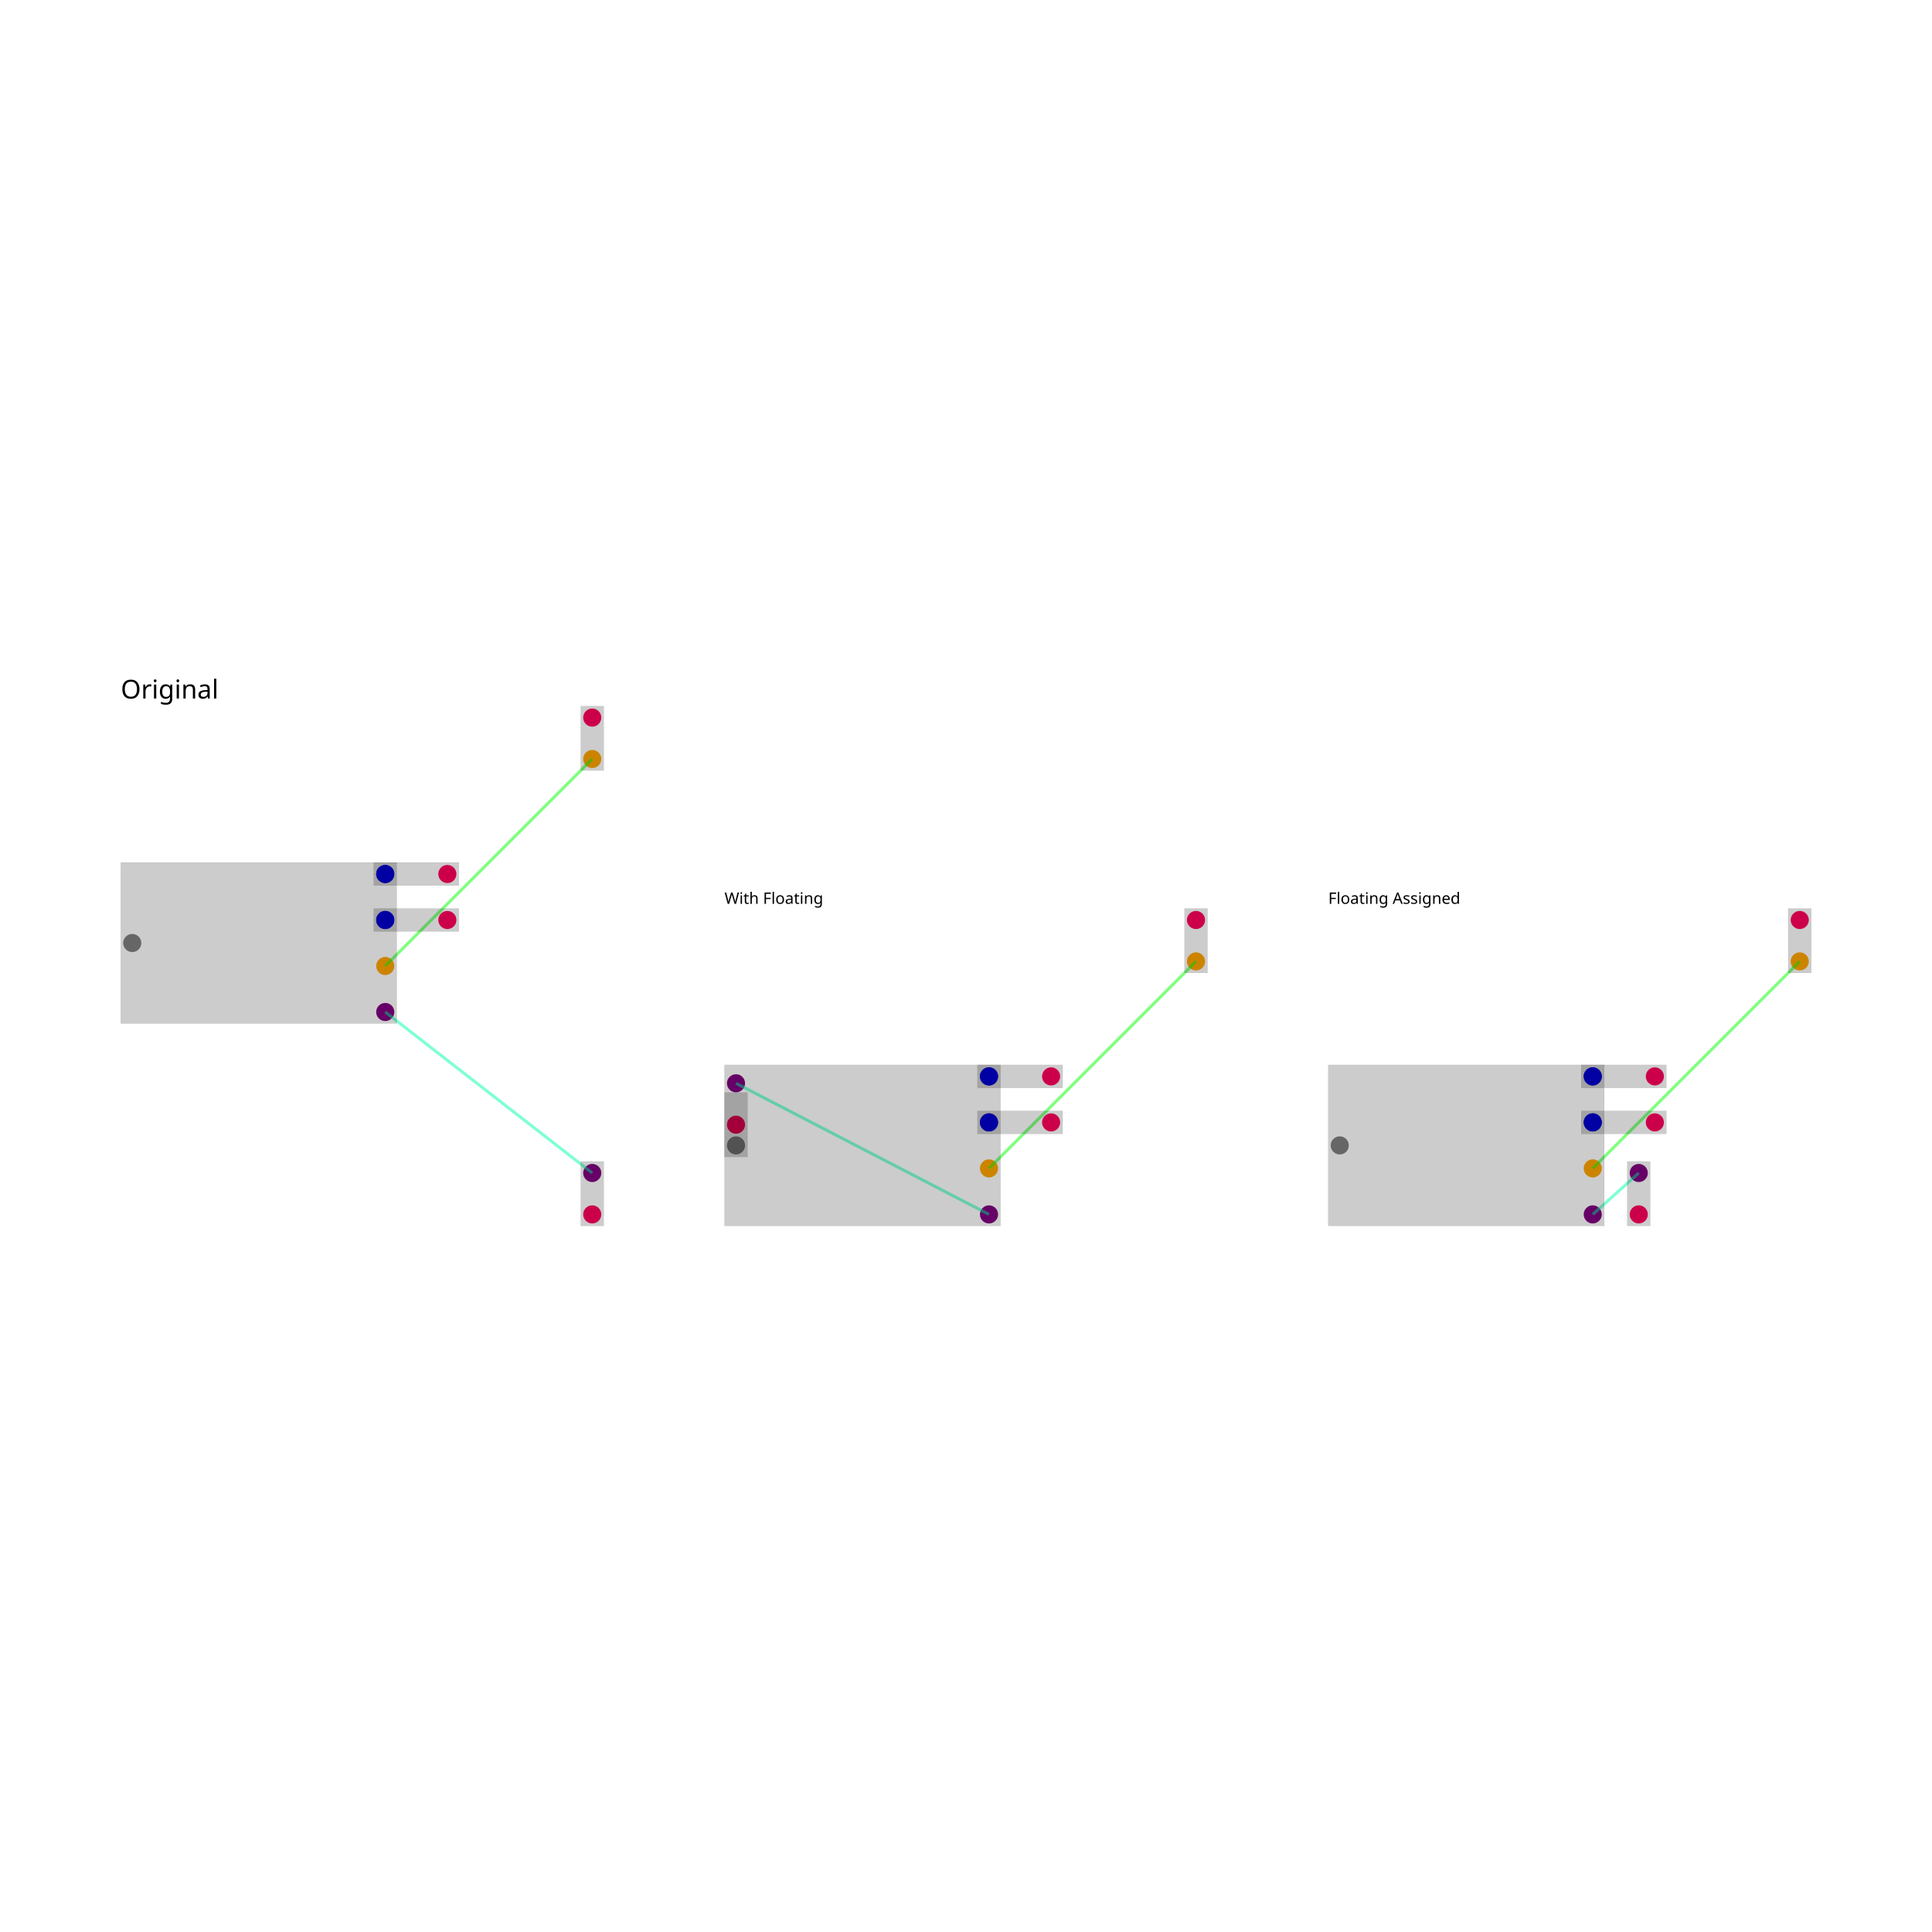
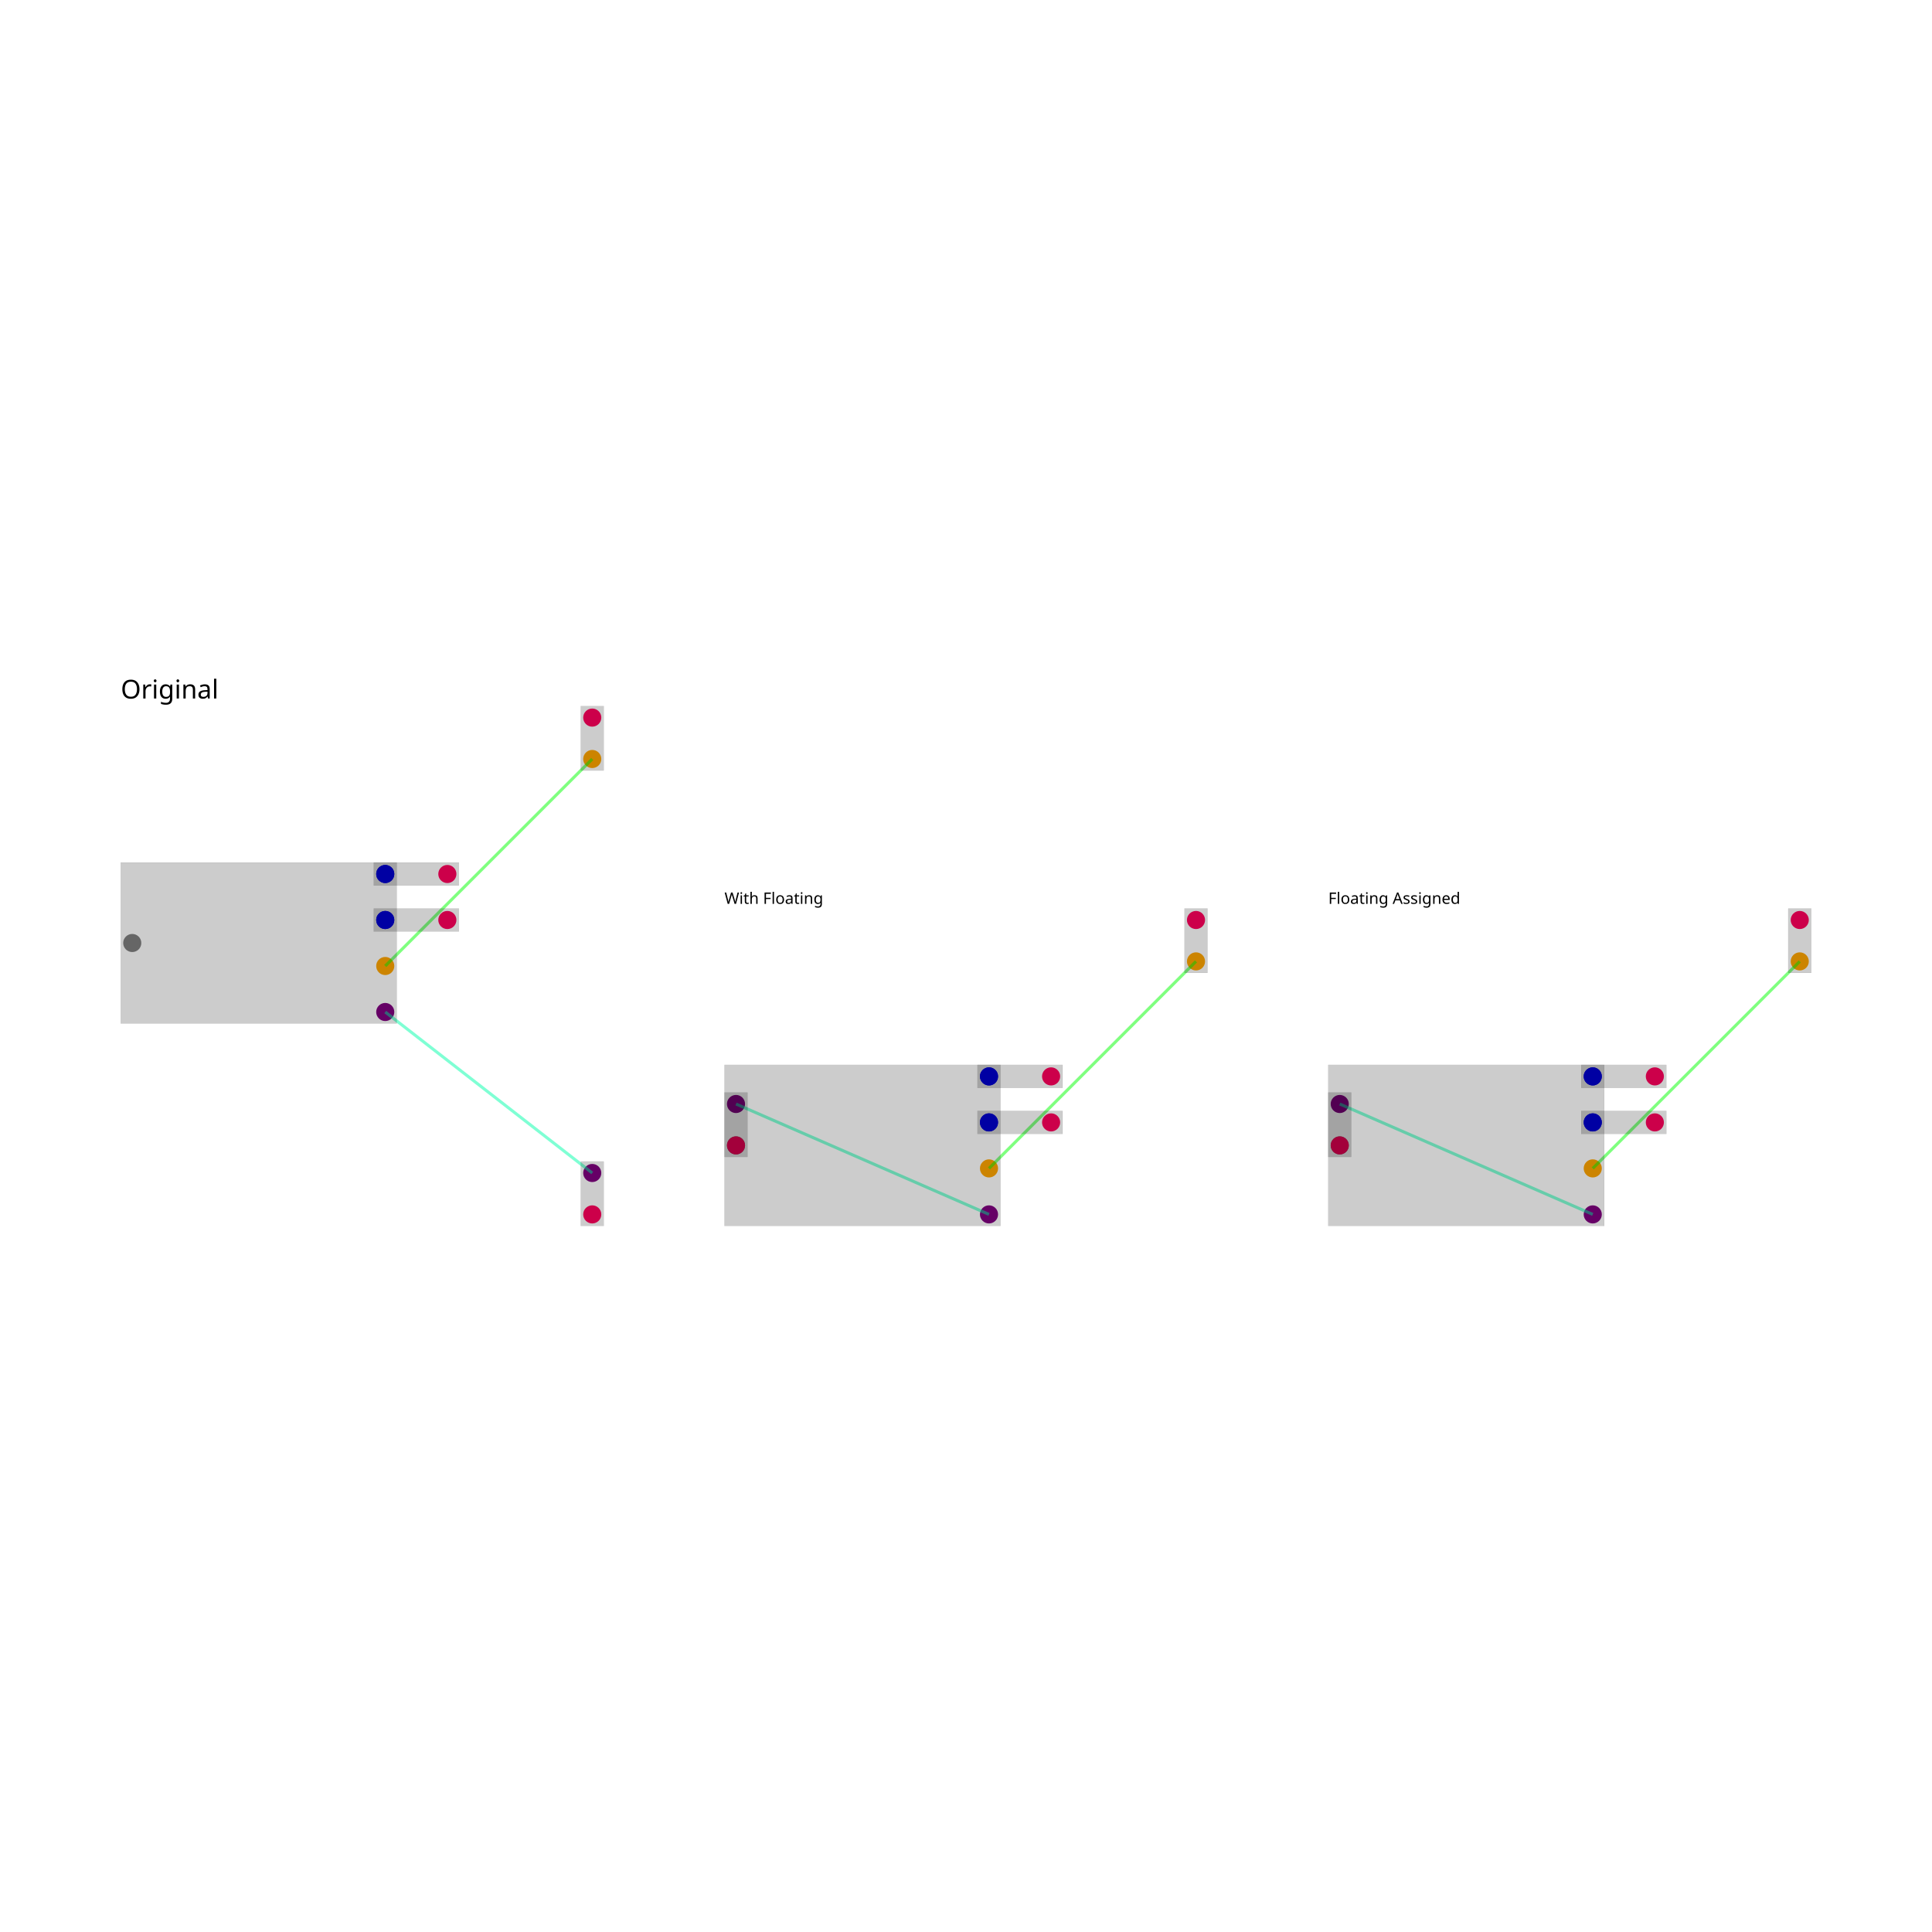
<svg xmlns="http://www.w3.org/2000/svg" width="640" height="640" viewBox="0 0 640 640">
  <rect width="100%" height="100%" fill="white" />
  <g>
    <circle data-type="point" data-label="schematic_component_0_center component_center center_schematic_component_0" data-x="0" data-y="0" cx="43.81" cy="312.381" r="3" fill="gray" />
  </g>
  <g>
    <circle data-type="point" data-label="schematic_port_0 normal unnamedsubcircuit13_connectivity_net0" data-x="1.1" data-y="0.30000000000000004" cx="127.619" cy="289.524" r="3" fill="blue" />
  </g>
  <g>
    <circle data-type="point" data-label="schematic_port_1 normal unnamedsubcircuit13_connectivity_net1" data-x="1.1" data-y="0.09999999999999998" cx="127.619" cy="304.762" r="3" fill="blue" />
  </g>
  <g>
    <circle data-type="point" data-label="schematic_port_2 vcc unnamedsubcircuit13_connectivity_net2" data-x="1.1" data-y="-0.10000000000000003" cx="127.619" cy="320" r="3" fill="orange" />
  </g>
  <g>
    <circle data-type="point" data-label="schematic_port_3 gnd unnamedsubcircuit13_connectivity_net3" data-x="1.1" data-y="-0.30000000000000004" cx="127.619" cy="335.238" r="3" fill="purple" />
  </g>
  <g>
    <circle data-type="point" data-label="schematic_net_label_0_pin gnd unnamedsubcircuit13_connectivity_net3" data-x="2" data-y="-1" cx="196.19" cy="388.571" r="3" fill="purple" />
  </g>
  <g>
    <circle data-type="point" data-label="schematic_net_label_0_center netlabel_center schematic_net_label_0_center" data-x="2" data-y="-1.18" cx="196.19" cy="402.286" r="3" fill="hsl(338.4, 100%, 50%, 1)" />
  </g>
  <g>
    <circle data-type="point" data-label="schematic_net_label_1_pin vcc unnamedsubcircuit13_connectivity_net2" data-x="2" data-y="0.8" cx="196.19" cy="251.429" r="3" fill="orange" />
  </g>
  <g>
    <circle data-type="point" data-label="schematic_net_label_1_center netlabel_center schematic_net_label_1_center" data-x="2" data-y="0.98" cx="196.19" cy="237.714" r="3" fill="hsl(338.4, 100%, 50%, 1)" />
  </g>
  <g>
    <circle data-type="point" data-label="schematic_net_label_2_pin normal unnamedsubcircuit13_connectivity_net0" data-x="1.1" data-y="0.30000000000000004" cx="127.619" cy="289.524" r="3" fill="blue" />
  </g>
  <g>
    <circle data-type="point" data-label="schematic_net_label_2_center netlabel_center schematic_net_label_2_center" data-x="1.37" data-y="0.30000000000000004" cx="148.19" cy="289.524" r="3" fill="hsl(338.4, 100%, 50%, 1)" />
  </g>
  <g>
    <circle data-type="point" data-label="schematic_net_label_3_pin normal unnamedsubcircuit13_connectivity_net1" data-x="1.1" data-y="0.09999999999999998" cx="127.619" cy="304.762" r="3" fill="blue" />
  </g>
  <g>
    <circle data-type="point" data-label="schematic_net_label_3_center netlabel_center schematic_net_label_3_center" data-x="1.37" data-y="0.09999999999999998" cx="148.19" cy="304.762" r="3" fill="hsl(338.4, 100%, 50%, 1)" />
  </g>
  <g>
    <circle data-type="point" data-label="schematic_component_0_center component_center center_schematic_component_0" data-x="2.625" data-y="-0.8799999999999997" cx="243.81" cy="379.429" r="3" fill="gray" />
  </g>
  <g>
    <circle data-type="point" data-label="schematic_port_0 normal unnamedsubcircuit13_connectivity_net0" data-x="3.725" data-y="-0.5799999999999996" cx="327.619" cy="356.571" r="3" fill="blue" />
  </g>
  <g>
    <circle data-type="point" data-label="schematic_port_1 normal unnamedsubcircuit13_connectivity_net1" data-x="3.725" data-y="-0.7799999999999997" cx="327.619" cy="371.81" r="3" fill="blue" />
  </g>
  <g>
    <circle data-type="point" data-label="schematic_port_2 vcc unnamedsubcircuit13_connectivity_net2" data-x="3.725" data-y="-0.9799999999999998" cx="327.619" cy="387.048" r="3" fill="orange" />
  </g>
  <g>
    <circle data-type="point" data-label="schematic_port_3 gnd unnamedsubcircuit13_connectivity_net3" data-x="3.725" data-y="-1.1799999999999997" cx="327.619" cy="402.286" r="3" fill="purple" />
  </g>
  <g>
-     <circle data-type="point" data-label="schematic_net_label_0_pin gnd unnamedsubcircuit13_connectivity_net3" data-x="2.625" data-y="-0.6099999999999998" cx="243.81" cy="358.857" r="3" fill="purple" />
-   </g>
-   <g>
-     <circle data-type="point" data-label="schematic_net_label_0_center netlabel_center schematic_net_label_0_center" data-x="2.625" data-y="-0.7899999999999997" cx="243.81" cy="372.571" r="3" fill="hsl(338.4, 100%, 50%, 1)" />
+     <circle data-type="point" data-label="schematic_net_label_0_pin gnd unnamedsubcircuit13_connectivity_net3" data-x="2.625" data-y="-0.6999999999999997" cx="243.81" cy="365.714" r="3" fill="purple" />
+   </g>
+   <g>
+     <circle data-type="point" data-label="schematic_net_label_0_center netlabel_center schematic_net_label_0_center" data-x="2.625" data-y="-0.8799999999999997" cx="243.81" cy="379.429" r="3" fill="hsl(338.4, 100%, 50%, 1)" />
  </g>
  <g>
    <circle data-type="point" data-label="schematic_net_label_1_pin vcc unnamedsubcircuit13_connectivity_net2" data-x="4.625" data-y="-0.07999999999999963" cx="396.19" cy="318.476" r="3" fill="orange" />
  </g>
  <g>
    <circle data-type="point" data-label="schematic_net_label_1_center netlabel_center schematic_net_label_1_center" data-x="4.625" data-y="0.10000000000000031" cx="396.19" cy="304.762" r="3" fill="hsl(338.4, 100%, 50%, 1)" />
  </g>
  <g>
    <circle data-type="point" data-label="schematic_net_label_2_pin normal unnamedsubcircuit13_connectivity_net0" data-x="3.725" data-y="-0.5799999999999996" cx="327.619" cy="356.571" r="3" fill="blue" />
  </g>
  <g>
    <circle data-type="point" data-label="schematic_net_label_2_center netlabel_center schematic_net_label_2_center" data-x="3.995" data-y="-0.5799999999999996" cx="348.19" cy="356.571" r="3" fill="hsl(338.4, 100%, 50%, 1)" />
  </g>
  <g>
    <circle data-type="point" data-label="schematic_net_label_3_pin normal unnamedsubcircuit13_connectivity_net1" data-x="3.725" data-y="-0.7799999999999997" cx="327.619" cy="371.81" r="3" fill="blue" />
  </g>
  <g>
    <circle data-type="point" data-label="schematic_net_label_3_center netlabel_center schematic_net_label_3_center" data-x="3.995" data-y="-0.7799999999999997" cx="348.19" cy="371.81" r="3" fill="hsl(338.4, 100%, 50%, 1)" />
  </g>
  <g>
    <circle data-type="point" data-label="schematic_component_0_center component_center center_schematic_component_0" data-x="5.249999999999999" data-y="-0.8799999999999997" cx="443.81" cy="379.429" r="3" fill="gray" />
  </g>
  <g>
    <circle data-type="point" data-label="schematic_port_0 normal unnamedsubcircuit13_connectivity_net0" data-x="6.35" data-y="-0.5799999999999996" cx="527.619" cy="356.571" r="3" fill="blue" />
  </g>
  <g>
    <circle data-type="point" data-label="schematic_port_1 normal unnamedsubcircuit13_connectivity_net1" data-x="6.35" data-y="-0.7799999999999997" cx="527.619" cy="371.81" r="3" fill="blue" />
  </g>
  <g>
    <circle data-type="point" data-label="schematic_port_2 vcc unnamedsubcircuit13_connectivity_net2" data-x="6.35" data-y="-0.9799999999999998" cx="527.619" cy="387.048" r="3" fill="orange" />
  </g>
  <g>
    <circle data-type="point" data-label="schematic_port_3 gnd unnamedsubcircuit13_connectivity_net3" data-x="6.35" data-y="-1.1799999999999997" cx="527.619" cy="402.286" r="3" fill="purple" />
  </g>
  <g>
-     <circle data-type="point" data-label="schematic_net_label_0_pin gnd unnamedsubcircuit13_connectivity_net3" data-x="6.549999999999999" data-y="-0.9999999999999998" cx="542.857" cy="388.571" r="3" fill="purple" />
-   </g>
-   <g>
-     <circle data-type="point" data-label="schematic_net_label_0_center netlabel_center schematic_net_label_0_center" data-x="6.549999999999999" data-y="-1.1799999999999997" cx="542.857" cy="402.286" r="3" fill="hsl(338.4, 100%, 50%, 1)" />
+     <circle data-type="point" data-label="schematic_net_label_0_pin gnd unnamedsubcircuit13_connectivity_net3" data-x="5.249999999999999" data-y="-0.6999999999999997" cx="443.81" cy="365.714" r="3" fill="purple" />
+   </g>
+   <g>
+     <circle data-type="point" data-label="schematic_net_label_0_center netlabel_center schematic_net_label_0_center" data-x="5.249999999999999" data-y="-0.8799999999999997" cx="443.81" cy="379.429" r="3" fill="hsl(338.4, 100%, 50%, 1)" />
  </g>
  <g>
    <circle data-type="point" data-label="schematic_net_label_1_pin vcc unnamedsubcircuit13_connectivity_net2" data-x="7.249999999999999" data-y="-0.07999999999999963" cx="596.19" cy="318.476" r="3" fill="orange" />
  </g>
  <g>
    <circle data-type="point" data-label="schematic_net_label_1_center netlabel_center schematic_net_label_1_center" data-x="7.249999999999999" data-y="0.10000000000000031" cx="596.19" cy="304.762" r="3" fill="hsl(338.4, 100%, 50%, 1)" />
  </g>
  <g>
    <circle data-type="point" data-label="schematic_net_label_2_pin normal unnamedsubcircuit13_connectivity_net0" data-x="6.35" data-y="-0.5799999999999996" cx="527.619" cy="356.571" r="3" fill="blue" />
  </g>
  <g>
    <circle data-type="point" data-label="schematic_net_label_2_center netlabel_center schematic_net_label_2_center" data-x="6.619999999999999" data-y="-0.5799999999999996" cx="548.19" cy="356.571" r="3" fill="hsl(338.4, 100%, 50%, 1)" />
  </g>
  <g>
    <circle data-type="point" data-label="schematic_net_label_3_pin normal unnamedsubcircuit13_connectivity_net1" data-x="6.35" data-y="-0.7799999999999997" cx="527.619" cy="371.81" r="3" fill="blue" />
  </g>
  <g>
    <circle data-type="point" data-label="schematic_net_label_3_center netlabel_center schematic_net_label_3_center" data-x="6.619999999999999" data-y="-0.7799999999999997" cx="548.19" cy="371.81" r="3" fill="hsl(338.4, 100%, 50%, 1)" />
  </g>
  <g>
    <polyline data-points="1.1,0.30000000000000004 1.1,0.30000000000000004" data-type="line" data-label="" points="127.619,289.524 127.619,289.524" fill="none" stroke="hsl(40, 100%, 50%, 0.5)" stroke-width="1" />
  </g>
  <g>
    <polyline data-points="1.1,0.09999999999999998 1.1,0.09999999999999998" data-type="line" data-label="" points="127.619,304.762 127.619,304.762" fill="none" stroke="hsl(80, 100%, 50%, 0.5)" stroke-width="1" />
  </g>
  <g>
    <polyline data-points="1.1,-0.10000000000000003 2,0.8" data-type="line" data-label="" points="127.619,320 196.19,251.429" fill="none" stroke="hsl(120, 100%, 50%, 0.5)" stroke-width="1" />
  </g>
  <g>
    <polyline data-points="1.1,-0.30000000000000004 2,-1" data-type="line" data-label="" points="127.619,335.238 196.19,388.571" fill="none" stroke="hsl(160, 100%, 50%, 0.5)" stroke-width="1" />
  </g>
  <g>
    <polyline data-points="3.725,-0.5799999999999996 3.725,-0.5799999999999996" data-type="line" data-label="" points="327.619,356.571 327.619,356.571" fill="none" stroke="hsl(40, 100%, 50%, 0.5)" stroke-width="1" />
  </g>
  <g>
    <polyline data-points="3.725,-0.7799999999999997 3.725,-0.7799999999999997" data-type="line" data-label="" points="327.619,371.81 327.619,371.81" fill="none" stroke="hsl(80, 100%, 50%, 0.5)" stroke-width="1" />
  </g>
  <g>
    <polyline data-points="3.725,-0.9799999999999998 4.625,-0.07999999999999963" data-type="line" data-label="" points="327.619,387.048 396.19,318.476" fill="none" stroke="hsl(120, 100%, 50%, 0.5)" stroke-width="1" />
  </g>
  <g>
-     <polyline data-points="3.725,-1.1799999999999997 2.625,-0.6099999999999998" data-type="line" data-label="" points="327.619,402.286 243.81,358.857" fill="none" stroke="hsl(160, 100%, 50%, 0.5)" stroke-width="1" />
+     <polyline data-points="3.725,-1.1799999999999997 2.625,-0.6999999999999997" data-type="line" data-label="" points="327.619,402.286 243.81,365.714" fill="none" stroke="hsl(160, 100%, 50%, 0.5)" stroke-width="1" />
  </g>
  <g>
    <polyline data-points="6.35,-0.5799999999999996 6.35,-0.5799999999999996" data-type="line" data-label="" points="527.619,356.571 527.619,356.571" fill="none" stroke="hsl(40, 100%, 50%, 0.5)" stroke-width="1" />
  </g>
  <g>
    <polyline data-points="6.35,-0.7799999999999997 6.35,-0.7799999999999997" data-type="line" data-label="" points="527.619,371.81 527.619,371.81" fill="none" stroke="hsl(80, 100%, 50%, 0.5)" stroke-width="1" />
  </g>
  <g>
    <polyline data-points="6.35,-0.9799999999999998 7.249999999999999,-0.07999999999999963" data-type="line" data-label="" points="527.619,387.048 596.19,318.476" fill="none" stroke="hsl(120, 100%, 50%, 0.5)" stroke-width="1" />
  </g>
  <g>
-     <polyline data-points="6.35,-1.1799999999999997 6.549999999999999,-0.9999999999999998" data-type="line" data-label="" points="527.619,402.286 542.857,388.571" fill="none" stroke="hsl(160, 100%, 50%, 0.5)" stroke-width="1" />
+     <polyline data-points="6.35,-1.1799999999999997 5.249999999999999,-0.6999999999999997" data-type="line" data-label="" points="527.619,402.286 443.81,365.714" fill="none" stroke="hsl(160, 100%, 50%, 0.5)" stroke-width="1" />
  </g>
  <g>
    <rect data-type="rect" data-label="schematic_component_0" data-x="0.55" data-y="0" x="40" y="285.714" width="91.429" height="53.333" fill="rgba(0, 0, 0, 0.2)" stroke="black" stroke-width="0.013" />
  </g>
  <g>
    <rect data-type="rect" data-label="schematic_net_label_0" data-x="2" data-y="-1.0899999999999999" x="192.381" y="384.762" width="7.619" height="21.333" fill="rgba(0, 0, 0, 0.2)" stroke="black" stroke-width="0.013" />
  </g>
  <g>
    <rect data-type="rect" data-label="schematic_net_label_1" data-x="2" data-y="0.89" x="192.381" y="233.905" width="7.619" height="21.333" fill="rgba(0, 0, 0, 0.2)" stroke="black" stroke-width="0.013" />
  </g>
  <g>
    <rect data-type="rect" data-label="schematic_net_label_2" data-x="1.235" data-y="0.30000000000000004" x="123.81" y="285.714" width="28.19" height="7.619" fill="rgba(0, 0, 0, 0.2)" stroke="black" stroke-width="0.013" />
  </g>
  <g>
    <rect data-type="rect" data-label="schematic_net_label_3" data-x="1.235" data-y="0.09999999999999998" x="123.81" y="300.952" width="28.19" height="7.619" fill="rgba(0, 0, 0, 0.2)" stroke="black" stroke-width="0.013" />
  </g>
  <g>
    <rect data-type="rect" data-label="schematic_component_0" data-x="3.175" data-y="-0.8799999999999997" x="240" y="352.762" width="91.429" height="53.333" fill="rgba(0, 0, 0, 0.2)" stroke="black" stroke-width="0.013" />
  </g>
  <g>
    <rect data-type="rect" data-label="schematic_net_label_0" data-x="2.625" data-y="-0.7899999999999997" x="240" y="361.905" width="7.619" height="21.333" fill="rgba(0, 0, 0, 0.2)" stroke="black" stroke-width="0.013" />
  </g>
  <g>
    <rect data-type="rect" data-label="schematic_net_label_1" data-x="4.625" data-y="0.010000000000000342" x="392.381" y="300.952" width="7.619" height="21.333" fill="rgba(0, 0, 0, 0.2)" stroke="black" stroke-width="0.013" />
  </g>
  <g>
    <rect data-type="rect" data-label="schematic_net_label_2" data-x="3.8600000000000003" data-y="-0.5799999999999996" x="323.81" y="352.762" width="28.19" height="7.619" fill="rgba(0, 0, 0, 0.2)" stroke="black" stroke-width="0.013" />
  </g>
  <g>
    <rect data-type="rect" data-label="schematic_net_label_3" data-x="3.8600000000000003" data-y="-0.7799999999999997" x="323.81" y="368" width="28.19" height="7.619" fill="rgba(0, 0, 0, 0.2)" stroke="black" stroke-width="0.013" />
  </g>
  <g>
    <rect data-type="rect" data-label="schematic_component_0" data-x="5.799999999999999" data-y="-0.8799999999999997" x="440" y="352.762" width="91.429" height="53.333" fill="rgba(0, 0, 0, 0.2)" stroke="black" stroke-width="0.013" />
  </g>
  <g>
-     <rect data-type="rect" data-label="schematic_net_label_0" data-x="6.549999999999999" data-y="-1.0899999999999999" x="539.048" y="384.762" width="7.619" height="21.333" fill="rgba(0, 0, 0, 0.2)" stroke="black" stroke-width="0.013" />
+     <rect data-type="rect" data-label="schematic_net_label_0" data-x="5.249999999999999" data-y="-0.7899999999999997" x="440" y="361.905" width="7.619" height="21.333" fill="rgba(0, 0, 0, 0.2)" stroke="black" stroke-width="0.013" />
  </g>
  <g>
    <rect data-type="rect" data-label="schematic_net_label_1" data-x="7.249999999999999" data-y="0.010000000000000342" x="592.381" y="300.952" width="7.619" height="21.333" fill="rgba(0, 0, 0, 0.2)" stroke="black" stroke-width="0.013" />
  </g>
  <g>
    <rect data-type="rect" data-label="schematic_net_label_2" data-x="6.484999999999999" data-y="-0.5799999999999996" x="523.81" y="352.762" width="28.19" height="7.619" fill="rgba(0, 0, 0, 0.2)" stroke="black" stroke-width="0.013" />
  </g>
  <g>
    <rect data-type="rect" data-label="schematic_net_label_3" data-x="6.484999999999999" data-y="-0.7799999999999997" x="523.81" y="368" width="28.19" height="7.619" fill="rgba(0, 0, 0, 0.2)" stroke="black" stroke-width="0.013" />
  </g>
  <text data-type="text" data-label="Original" data-x="-0.050000000000000044" data-y="1.03" x="40" y="233.905" fill="black" font-size="8.61" font-family="sans-serif" text-anchor="start" dominant-baseline="text-after-edge">Original</text>
  <text data-type="text" data-label="With Floating" data-x="2.575" data-y="0.15000000000000036" x="240" y="300.952" fill="black" font-size="5.257" font-family="sans-serif" text-anchor="start" dominant-baseline="text-after-edge">With Floating</text>
  <text data-type="text" data-label="Floating Assigned" data-x="5.199999999999999" data-y="0.15000000000000036" x="440" y="300.952" fill="black" font-size="5.257" font-family="sans-serif" text-anchor="start" dominant-baseline="text-after-edge">Floating Assigned</text>
  <g id="crosshair" style="display: none">
    <line id="crosshair-h" y1="0" y2="640" stroke="#666" stroke-width="0.5" />
    <line id="crosshair-v" x1="0" x2="640" stroke="#666" stroke-width="0.5" />
    <text id="coordinates" font-family="monospace" font-size="12" fill="#666" />
  </g>
</svg>
